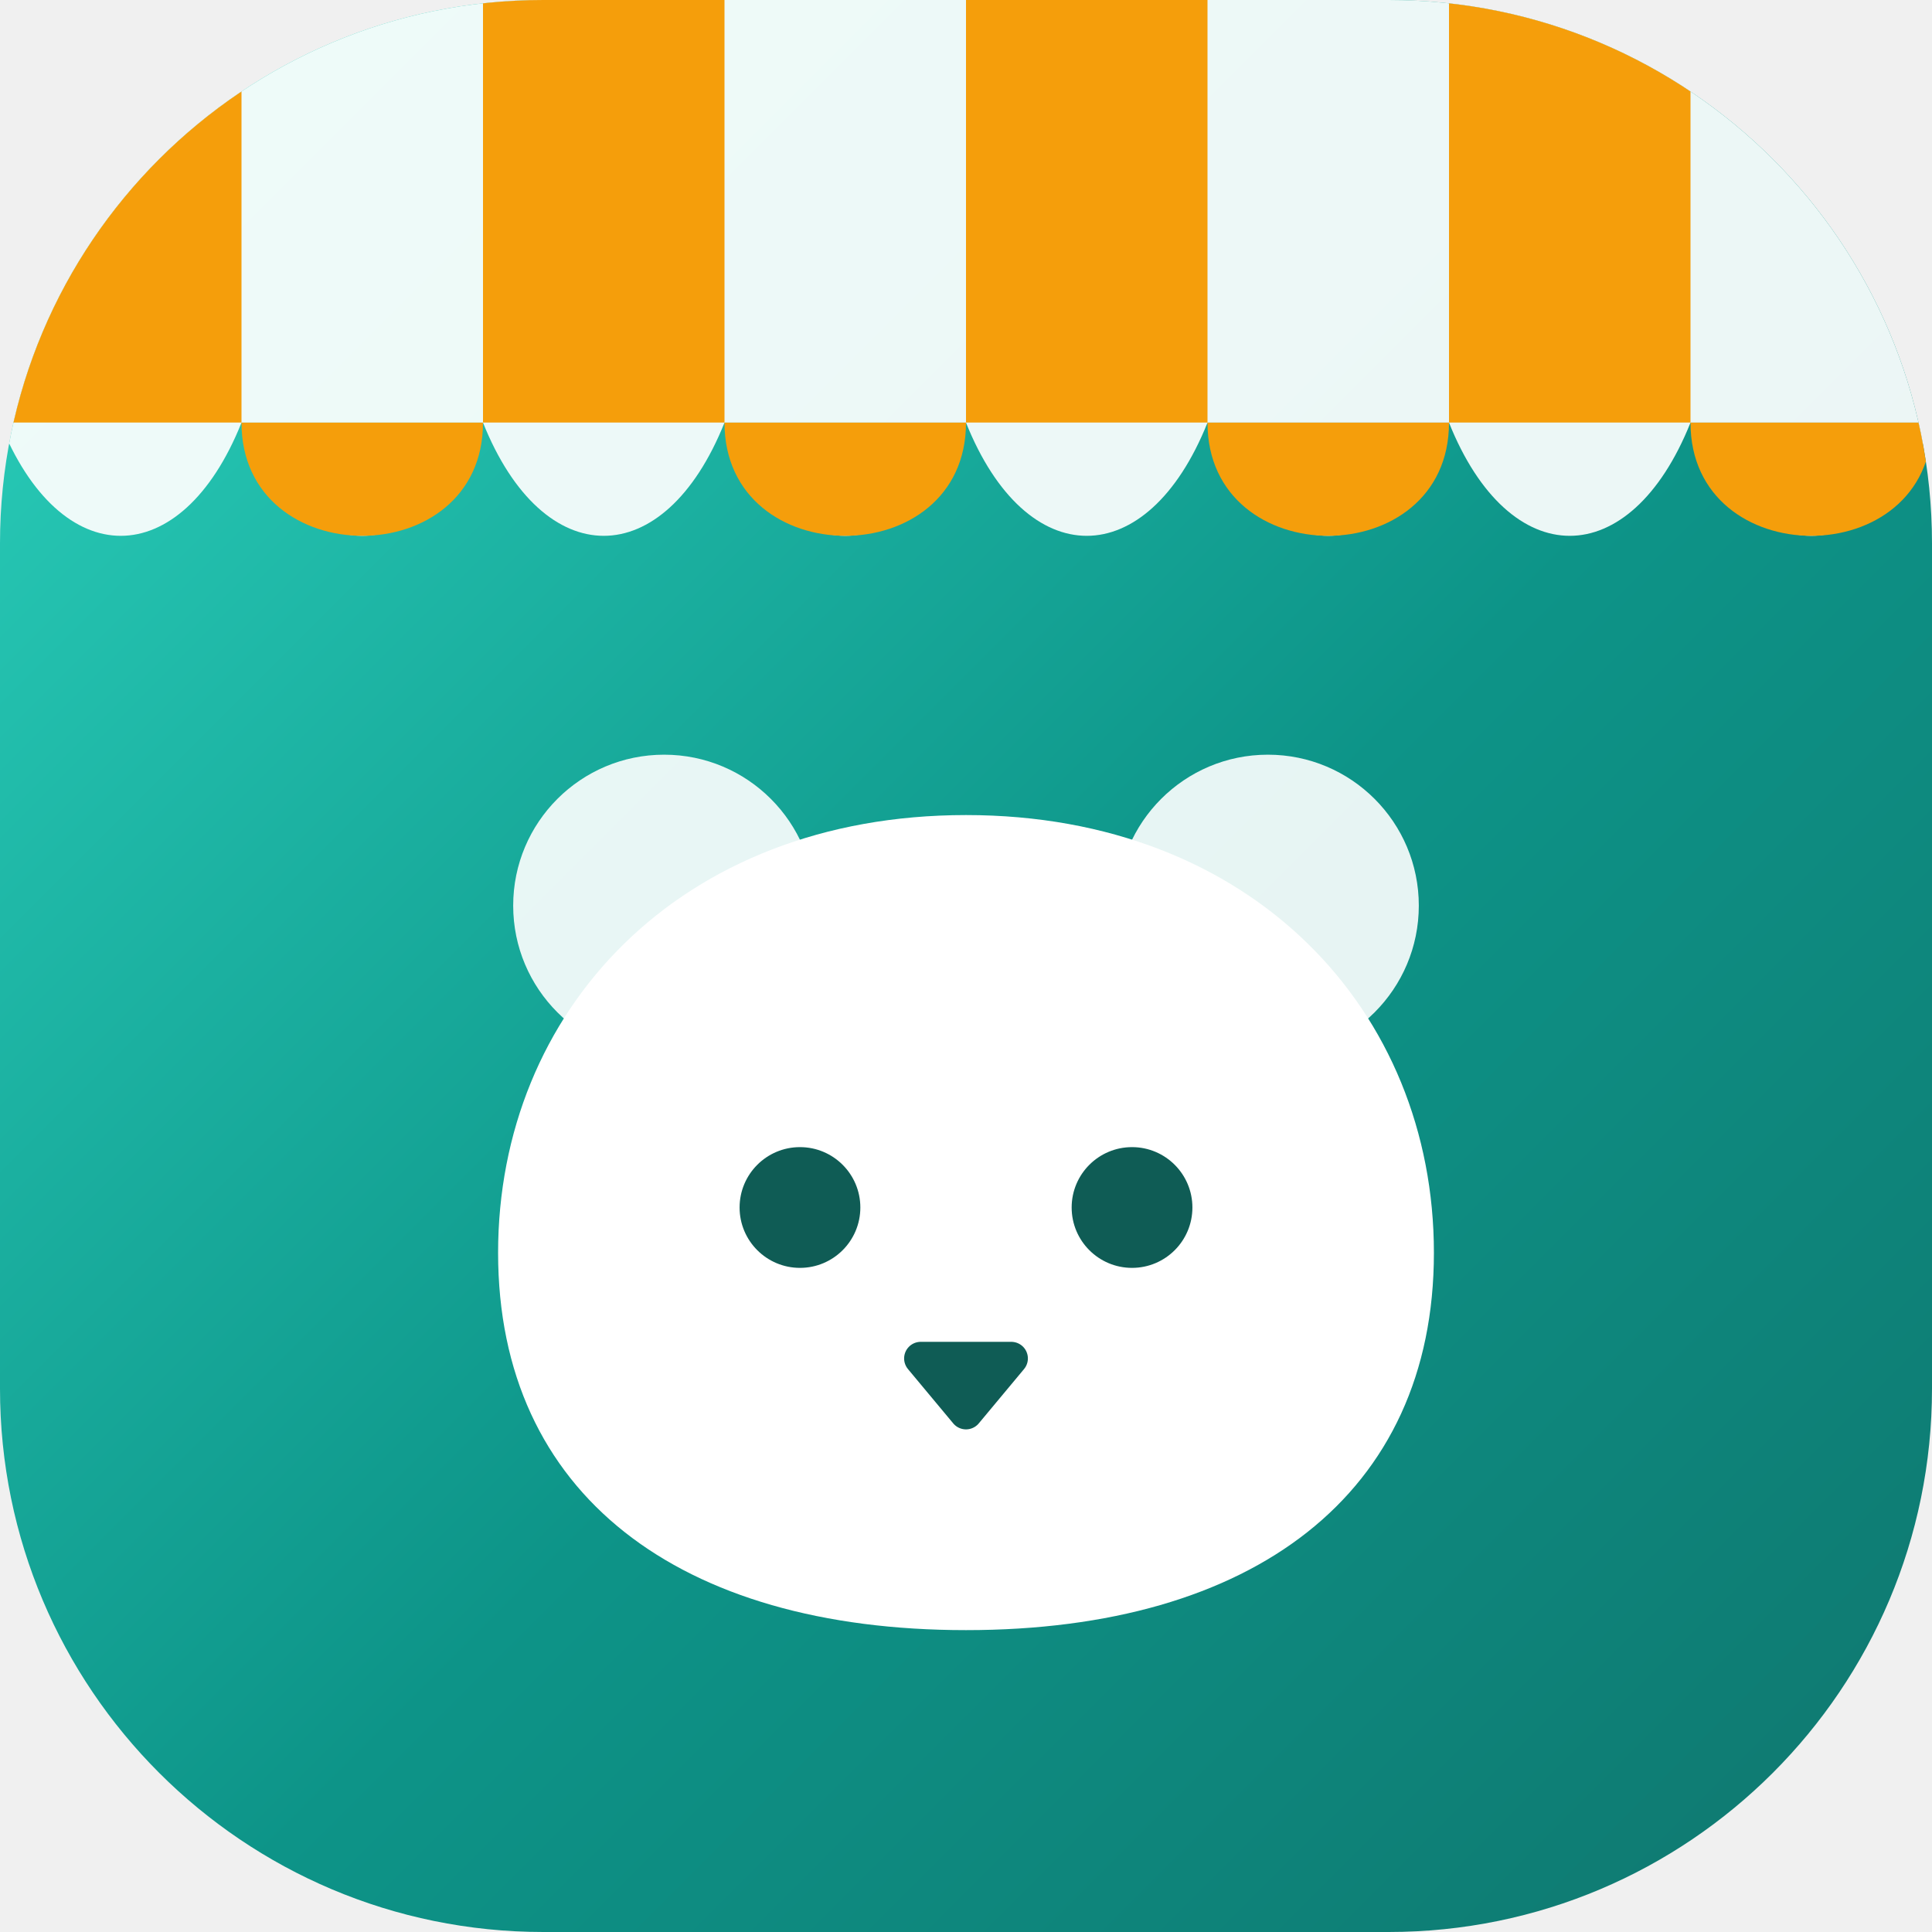
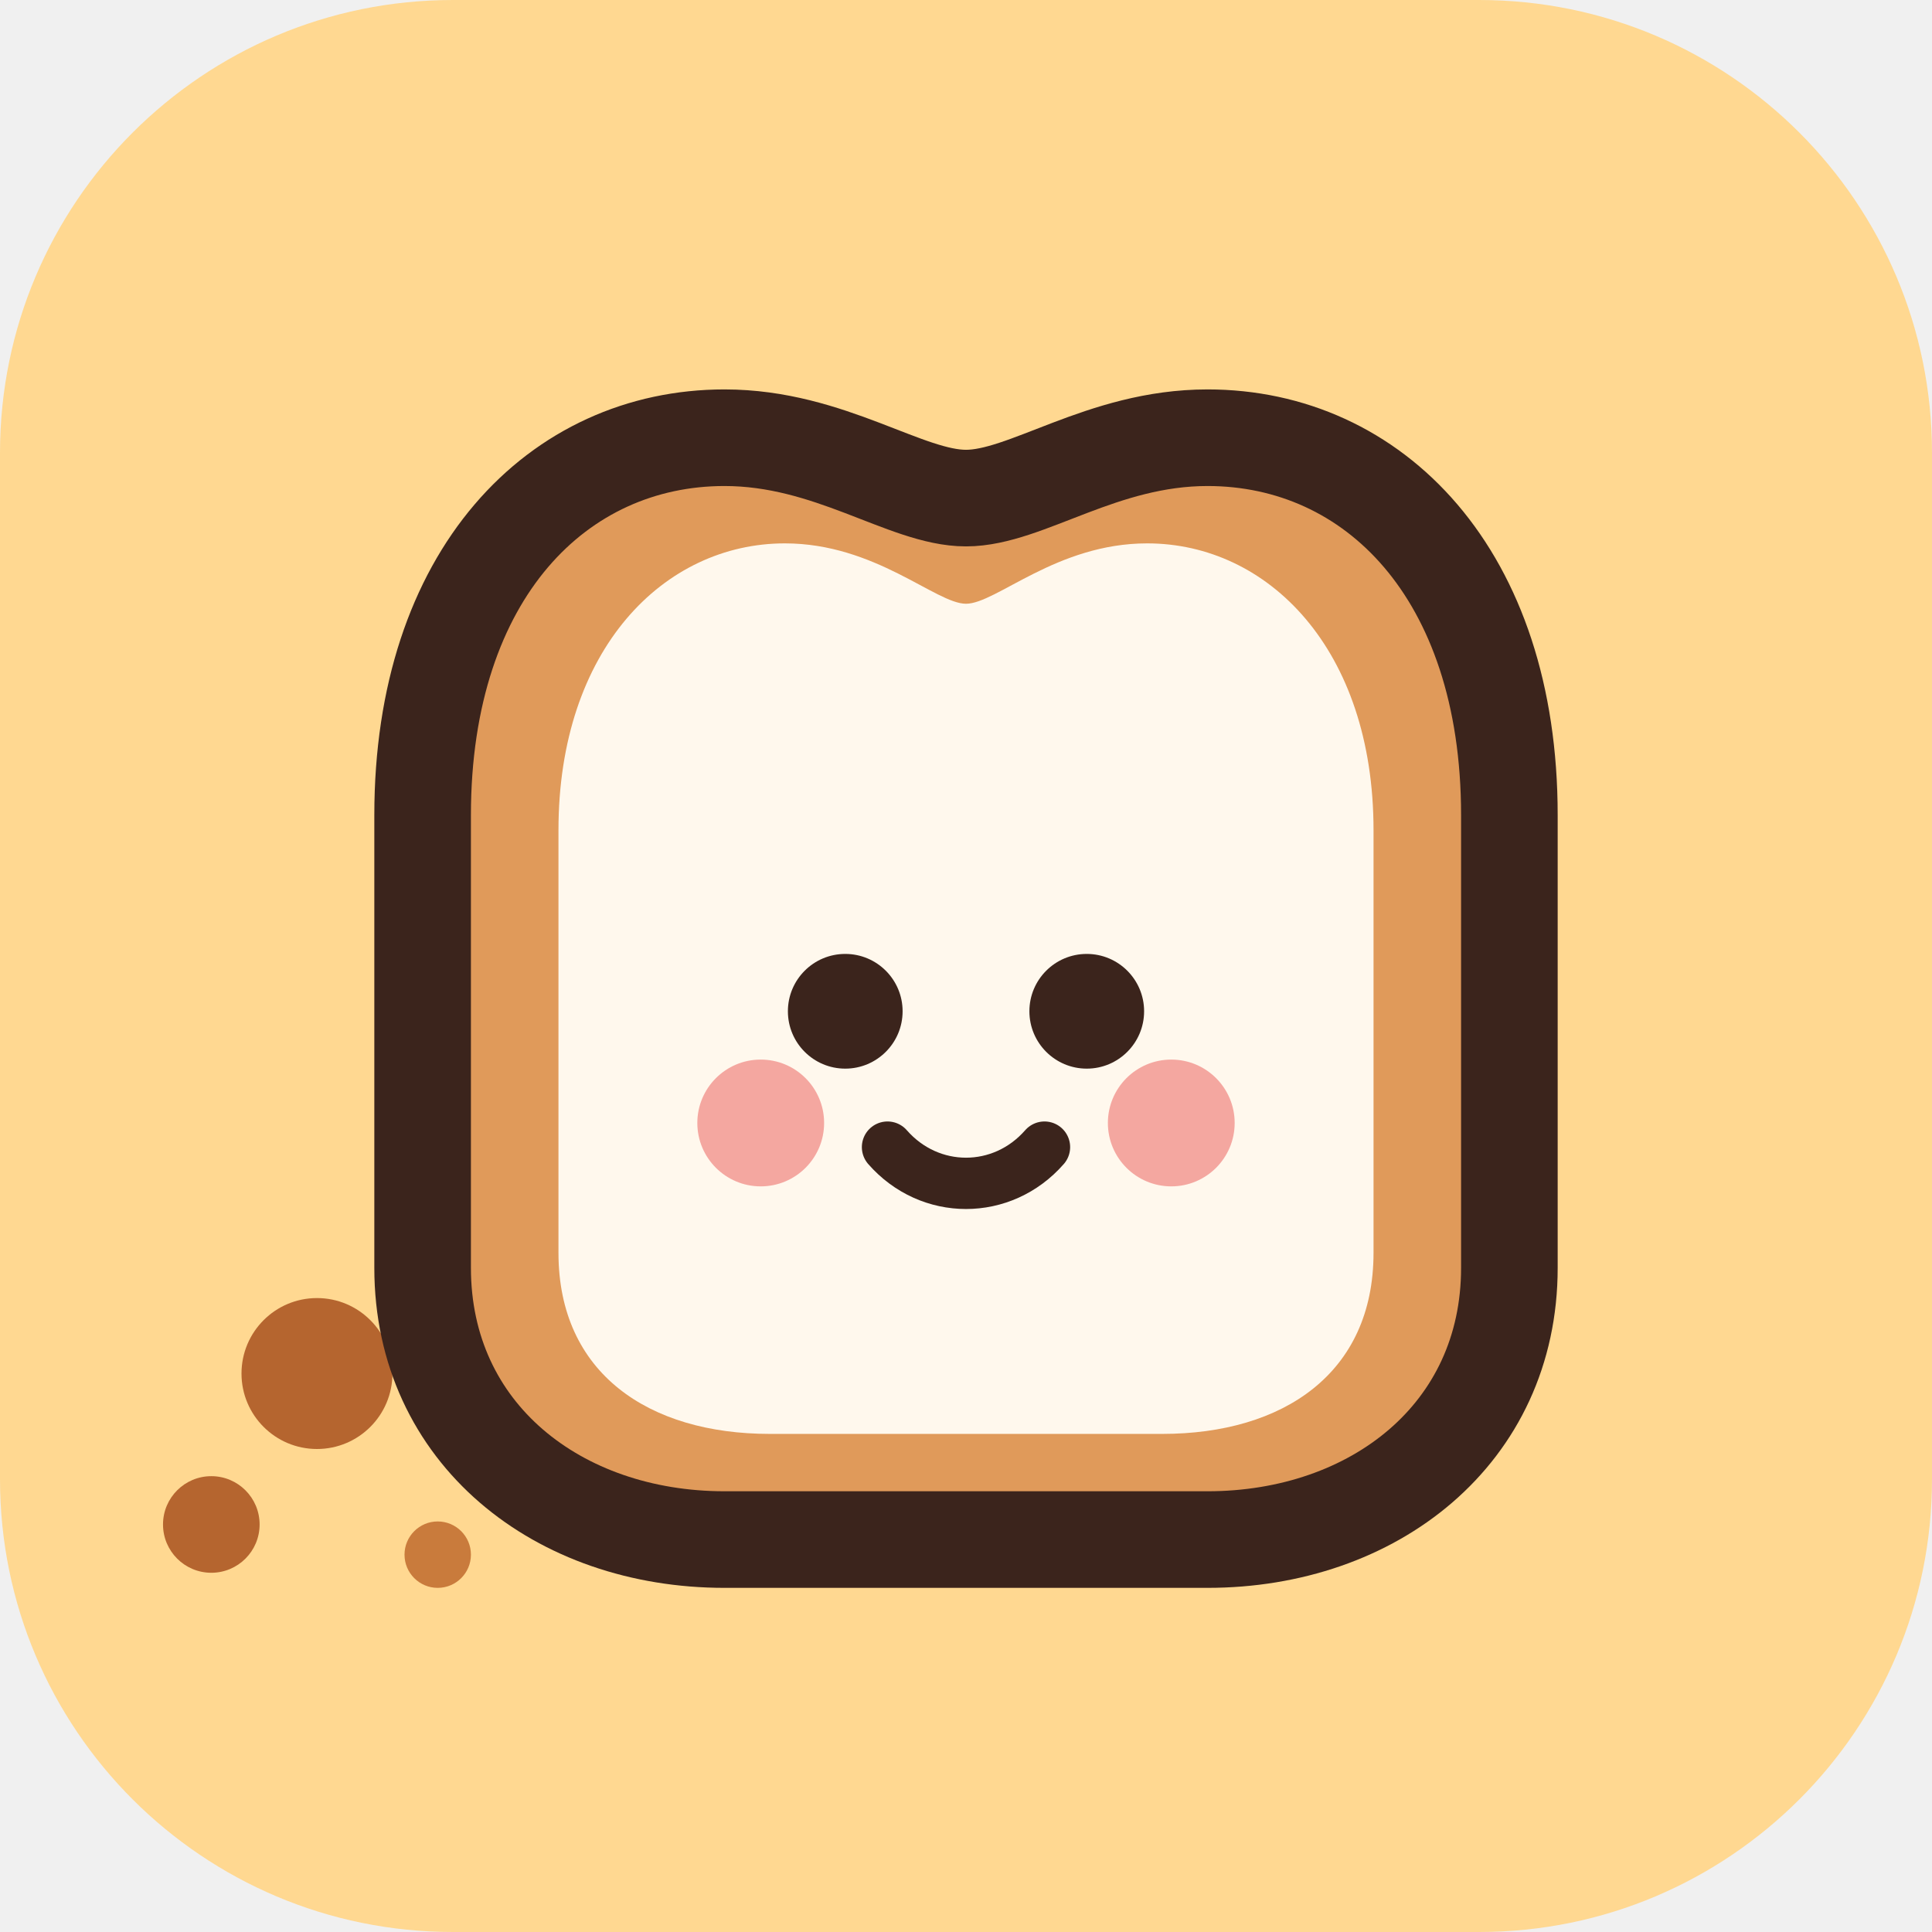
- <svg xmlns="http://www.w3.org/2000/svg" viewBox="0 0 64 64">
-   <defs>
-     <linearGradient id="g" x1="0" y1="0" x2="1" y2="1">
-       <stop offset="0" stop-color="#2dd4bf" />
-       <stop offset=".55" stop-color="#0d9488" />
-       <stop offset="1" stop-color="#0f766e" />
-     </linearGradient>
-     <clipPath id="c">
-       <rect width="64" height="64" rx="18" />
-     </clipPath>
-   </defs>
-   <rect width="64" height="64" rx="18" fill="url(#g)" />
-   <g clip-path="url(#c)">
-     <path d="M0 0h64v14H0z" fill="#fff" fill-opacity=".92" />
-     <path d="M0 0h8v14H0zM16 0h8v14h-8zM32 0h8v14h-8zM48 0h8v14h-8z" fill="#f59e0b" />
-     <path d="M0 14c2 5 6 5 8 0 2 5 6 5 8 0 2 5 6 5 8 0 2 5 6 5 8 0 2 5 6 5 8 0 2 5 6 5 8 0 2 5 6 5 8 0 2 5 6 5 8 0z" fill="#fff" fill-opacity=".92" />
-     <path d="M8 14c0 5 8 5 8 0zM24 14c0 5 8 5 8 0zM40 14c0 5 8 5 8 0zM56 14c0 5 8 5 8 0z" fill="#f59e0b" />
-   </g>
-   <circle cx="22" cy="30" r="5" fill="#fff" fill-opacity=".9" />
-   <circle cx="42" cy="30" r="5" fill="#fff" fill-opacity=".9" />
-   <path d="M32 27c9.5 0 15.5 6.5 15.5 14.5S41.5 54 32 54s-15.5-4.5-15.5-12.5S22.5 27 32 27z" fill="#fff" />
-   <circle cx="26.5" cy="40" r="2" fill="#0f5c55" />
-   <circle cx="37.5" cy="40" r="2" fill="#0f5c55" />
-   <path d="M30.5 45h3L32 46.8z" fill="#0f5c55" stroke="#0f5c55" stroke-linejoin="round" stroke-width="1.1" />
+ <svg xmlns="http://www.w3.org/2000/svg" viewBox="0 0 64 64" fill="none">
+   <rect width="64" height="64" rx="15" fill="#FFD891" />
+   <circle cx="10.5" cy="45.5" r="2.5" fill="#B5652F" />
+   <circle cx="7" cy="50.5" r="1.6" fill="#B5652F" />
+   <circle cx="14.5" cy="51.5" r="1.1" fill="#C97B3C" />
+   <path d="M14 27c0-8 4.5-12.5 10-12.5 3.5 0 6 2 8 2s4.5-2 8-2c5.5 0 10 4.5 10 12.5v15c0 5.5-4.5 9-10 9H24c-5.5 0-10-3.5-10-9V27z" fill="#E09A5A" stroke="#3B241C" stroke-width="3.2" stroke-linejoin="round" />
+   <path d="M18.5 27.5c0-6 3.5-9.5 7.5-9.5 3 0 5 2 6 2s3-2 6-2c4 0 7.5 3.5 7.5 9.5v14c0 4-3 6-7 6h-13c-4 0-7-2-7-6v-14z" fill="#FFF8ED" />
+   <circle cx="28" cy="33.5" r="1.9" fill="#3B241C" />
+   <circle cx="36" cy="33.5" r="1.9" fill="#3B241C" />
+   <circle cx="25.2" cy="37.2" r="2.1" fill="#F4A7A0" />
+   <circle cx="38.8" cy="37.2" r="2.1" fill="#F4A7A0" />
+   <path d="M29.4 38c1.4 1.6 3.8 1.6 5.2 0" stroke="#3B241C" stroke-width="1.7" stroke-linecap="round" />
</svg>
